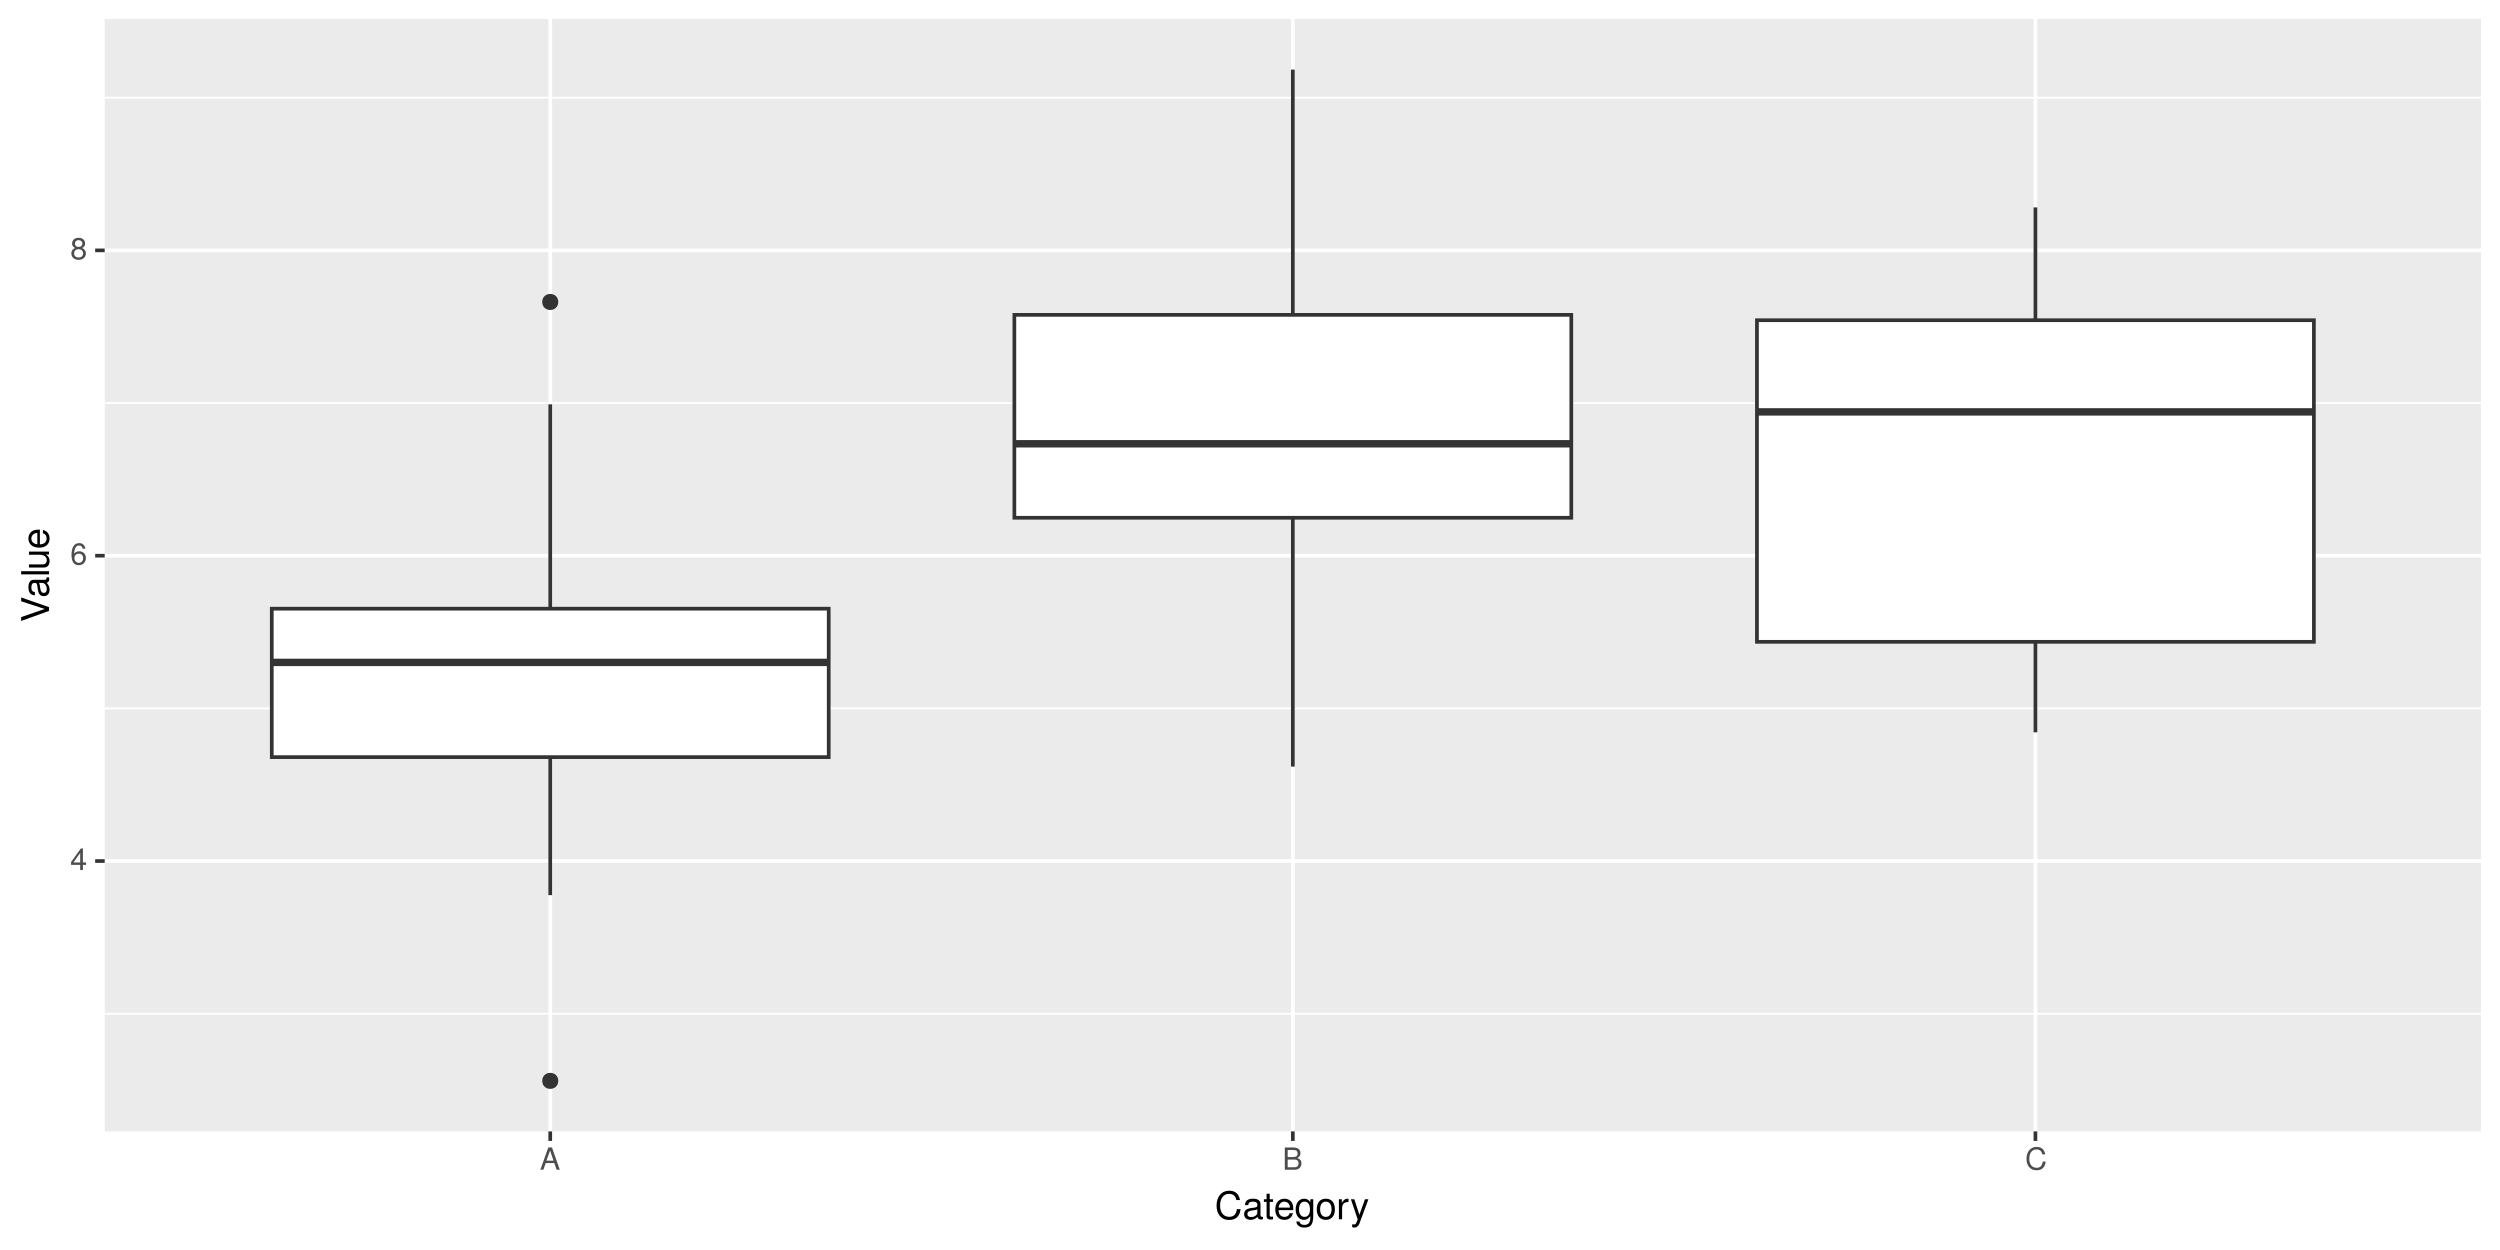
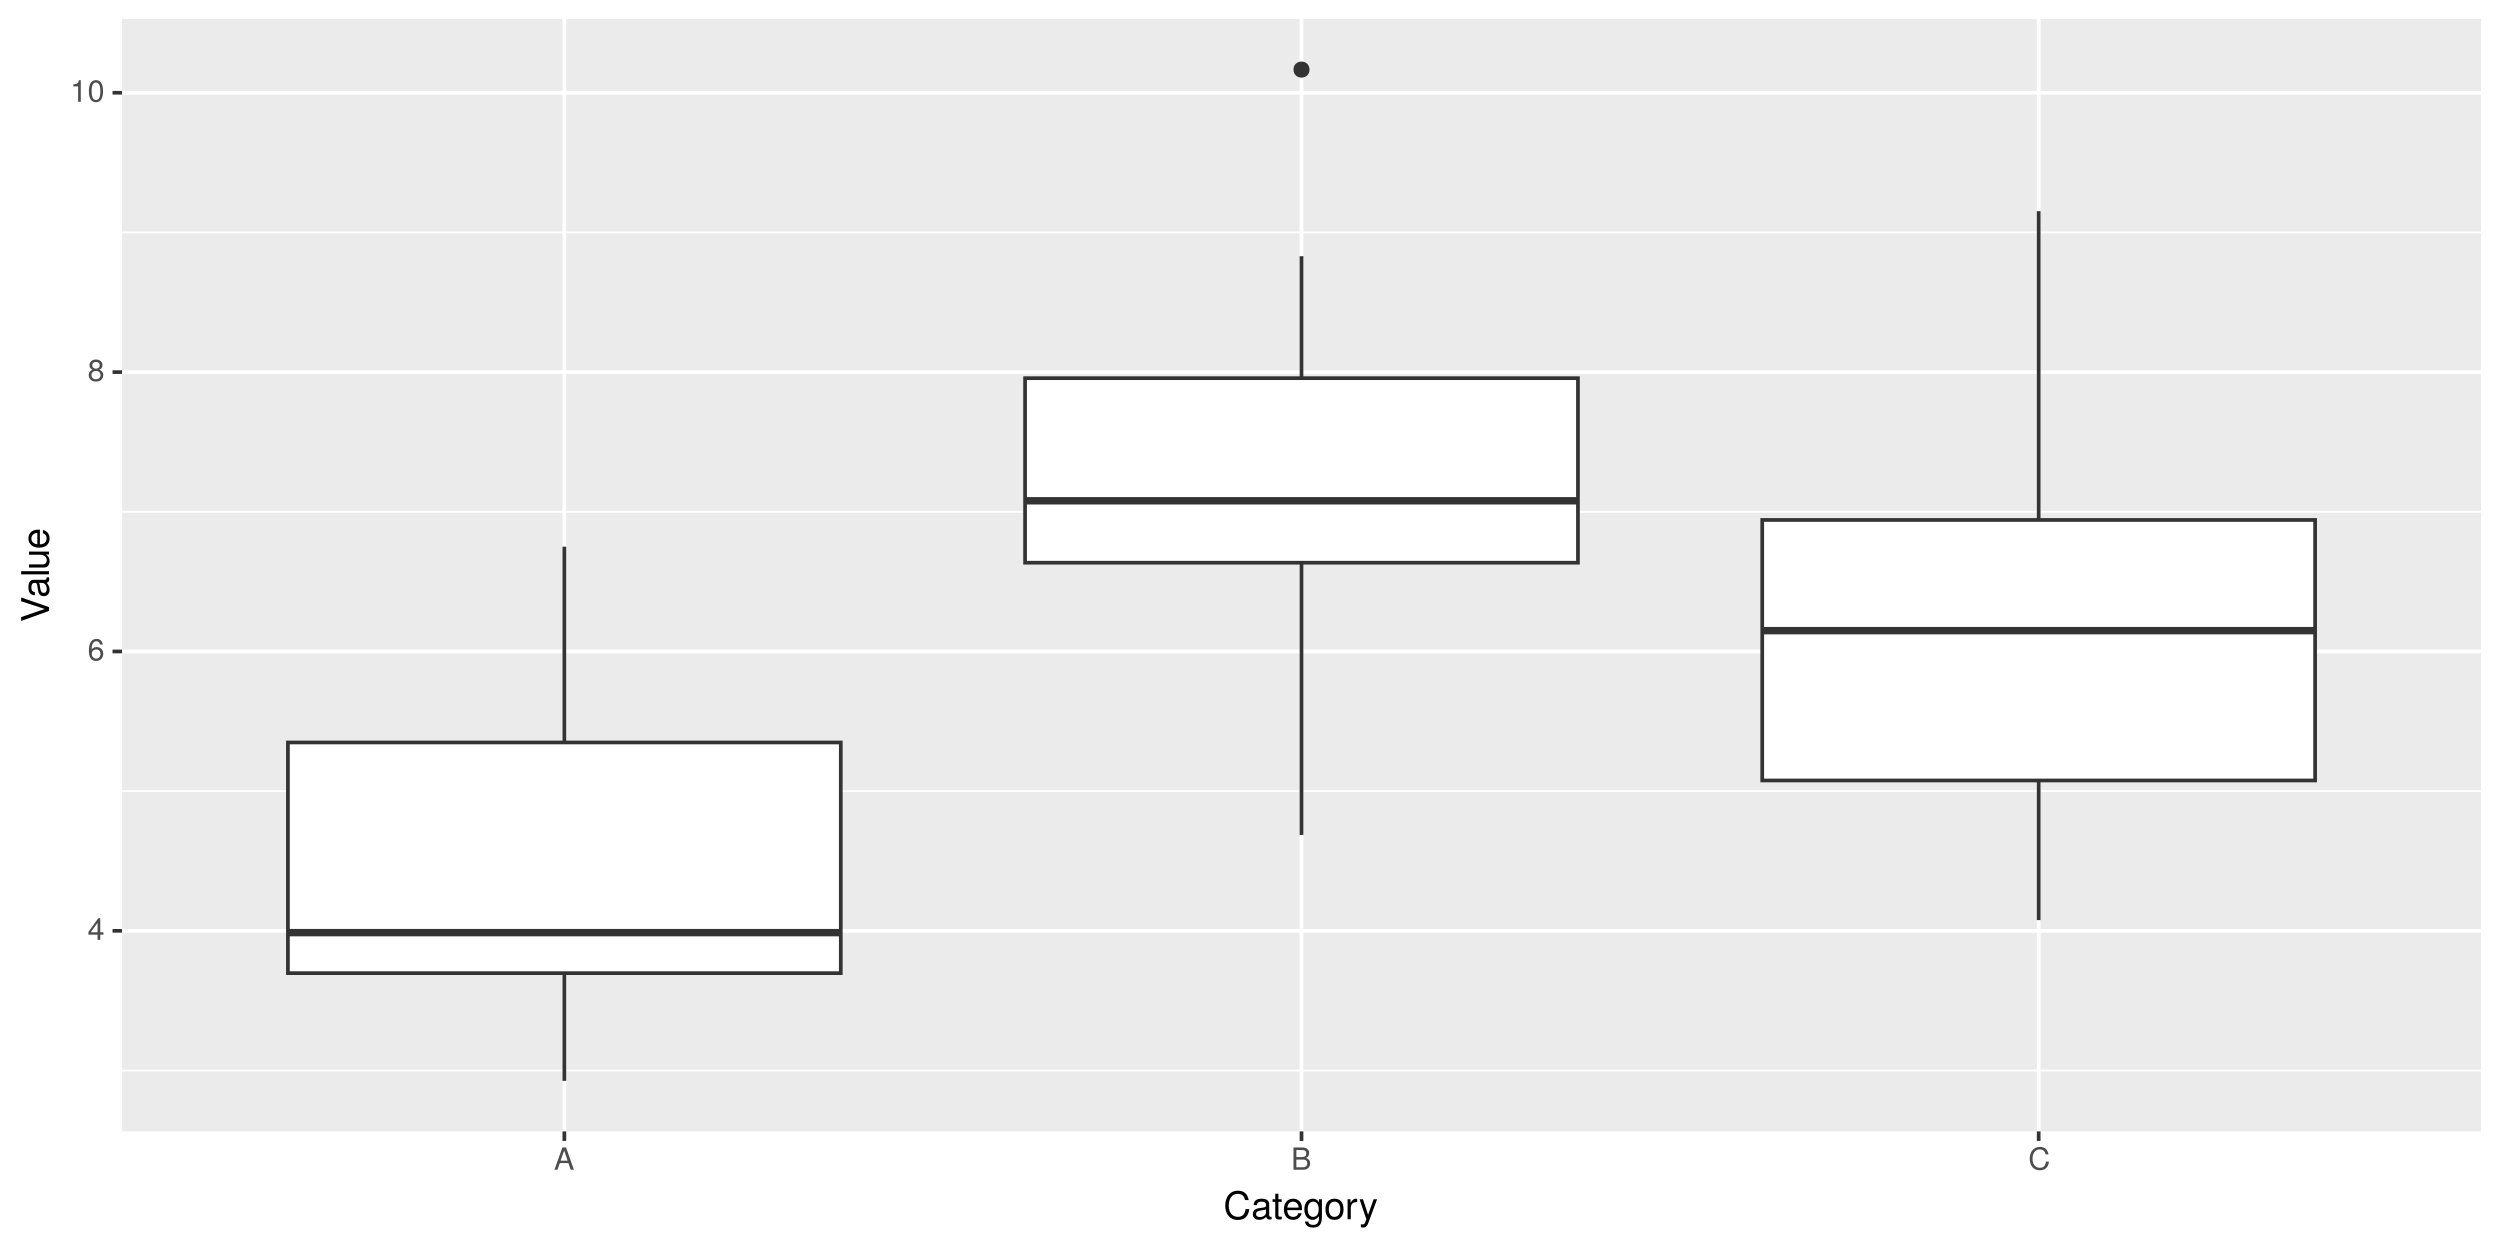
<svg xmlns="http://www.w3.org/2000/svg" xmlns:xlink="http://www.w3.org/1999/xlink" width="720" height="360" viewBox="0 0 720 360">
  <defs>
    <g>
      <g id="glyph-0-0">
        <path d="M 4.578 -1.5 L 4.578 -2.188 L 3.656 -2.188 L 3.656 -6.234 L 3.078 -6.234 L 0.25 -2.312 L 0.25 -1.5 L 2.875 -1.5 L 2.875 0 L 3.656 0 L 3.656 -1.5 Z M 2.875 -2.188 L 0.922 -2.188 L 2.875 -4.922 Z M 2.875 -2.188 " />
      </g>
      <g id="glyph-0-1">
        <path d="M 4.516 -1.938 C 4.516 -3.094 3.719 -3.875 2.609 -3.875 C 1.984 -3.875 1.5 -3.641 1.172 -3.188 C 1.172 -4.703 1.672 -5.547 2.562 -5.547 C 3.109 -5.547 3.484 -5.203 3.609 -4.609 L 4.375 -4.609 C 4.234 -5.625 3.562 -6.234 2.609 -6.234 C 1.156 -6.234 0.375 -5.016 0.375 -2.844 C 0.375 -0.891 1.047 0.125 2.469 0.125 C 3.656 0.125 4.516 -0.719 4.516 -1.938 Z M 3.719 -1.875 C 3.719 -1.094 3.188 -0.547 2.484 -0.547 C 1.766 -0.547 1.219 -1.125 1.219 -1.922 C 1.219 -2.688 1.734 -3.188 2.5 -3.188 C 3.25 -3.188 3.719 -2.703 3.719 -1.875 Z M 3.719 -1.875 " />
      </g>
      <g id="glyph-0-2">
        <path d="M 4.516 -1.766 C 4.516 -2.453 4.156 -2.938 3.438 -3.281 C 4.078 -3.672 4.297 -3.984 4.297 -4.578 C 4.297 -5.547 3.531 -6.234 2.422 -6.234 C 1.312 -6.234 0.547 -5.547 0.547 -4.578 C 0.547 -4 0.75 -3.672 1.391 -3.281 C 0.672 -2.938 0.328 -2.453 0.328 -1.766 C 0.328 -0.625 1.188 0.125 2.422 0.125 C 3.656 0.125 4.516 -0.625 4.516 -1.766 Z M 3.5 -4.562 C 3.5 -3.969 3.062 -3.594 2.422 -3.594 C 1.766 -3.594 1.344 -3.969 1.344 -4.562 C 1.344 -5.156 1.766 -5.547 2.422 -5.547 C 3.078 -5.547 3.5 -5.156 3.5 -4.562 Z M 3.719 -1.75 C 3.719 -1.016 3.188 -0.547 2.406 -0.547 C 1.641 -0.547 1.125 -1.016 1.125 -1.75 C 1.125 -2.484 1.641 -2.938 2.422 -2.938 C 3.188 -2.938 3.719 -2.484 3.719 -1.75 Z M 3.719 -1.75 " />
      </g>
      <g id="glyph-0-3">
+         <path d="M 3.047 0 L 3.047 -6.234 L 2.547 -6.234 C 2.266 -5.281 2.094 -5.141 0.891 -5 L 0.891 -4.438 L 2.281 -4.438 L 2.281 0 Z M 3.047 0 " />
+       </g>
+       <g id="glyph-0-4">
+         <path d="M 4.453 -3 C 4.453 -5.156 3.781 -6.234 2.422 -6.234 C 1.078 -6.234 0.375 -5.141 0.375 -3.047 C 0.375 -0.953 1.078 0.125 2.422 0.125 C 3.734 0.125 4.453 -0.953 4.453 -3 Z M 3.672 -3.062 C 3.672 -1.297 3.266 -0.516 2.406 -0.516 C 1.578 -0.516 1.172 -1.344 1.172 -3.047 C 1.172 -4.75 1.578 -5.547 2.422 -5.547 C 3.25 -5.547 3.672 -4.734 3.672 -3.062 Z M 3.672 -3.062 " />
+       </g>
+       <g id="glyph-0-5">
        <path d="M 5.75 0 L 3.5 -6.406 L 2.438 -6.406 L 0.156 0 L 1.016 0 L 1.703 -1.922 L 4.172 -1.922 L 4.828 0 Z M 3.938 -2.609 L 1.906 -2.609 L 2.953 -5.531 Z M 3.938 -2.609 " />
      </g>
-       <g id="glyph-0-4">
+       <g id="glyph-0-6">
        <path d="M 5.484 -1.828 C 5.484 -2.609 5.125 -3.062 4.312 -3.391 C 4.891 -3.656 5.203 -4.141 5.203 -4.781 C 5.203 -5.719 4.516 -6.406 3.297 -6.406 L 0.688 -6.406 L 0.688 0 L 3.594 0 C 4.734 0 5.484 -0.781 5.484 -1.828 Z M 4.375 -4.672 C 4.375 -4.016 4 -3.656 3.094 -3.656 L 1.516 -3.656 L 1.516 -5.688 L 3.094 -5.688 C 4 -5.688 4.375 -5.328 4.375 -4.672 Z M 4.656 -1.828 C 4.656 -1.203 4.281 -0.719 3.516 -0.719 L 1.516 -0.719 L 1.516 -2.922 L 3.516 -2.922 C 4.281 -2.922 4.656 -2.453 4.656 -1.828 Z M 4.656 -1.828 " />
      </g>
-       <g id="glyph-0-5">
+       <g id="glyph-0-7">
        <path d="M 5.953 -2.344 L 5.109 -2.344 C 4.922 -1.125 4.406 -0.562 3.328 -0.562 C 2.047 -0.562 1.234 -1.547 1.234 -3.141 C 1.234 -4.781 2.016 -5.844 3.25 -5.844 C 4.25 -5.844 4.781 -5.406 4.984 -4.422 L 5.828 -4.422 C 5.562 -5.828 4.766 -6.578 3.359 -6.578 C 1.406 -6.578 0.422 -5 0.422 -3.125 C 0.422 -1.266 1.438 0.156 3.312 0.156 C 4.875 0.156 5.766 -0.672 5.953 -2.344 Z M 5.953 -2.344 " />
      </g>
      <g id="glyph-1-0">
        <path d="M 7.453 -2.922 L 6.391 -2.922 C 6.156 -1.406 5.516 -0.703 4.156 -0.703 C 2.562 -0.703 1.547 -1.922 1.547 -3.922 C 1.547 -5.984 2.516 -7.312 4.062 -7.312 C 5.328 -7.312 5.984 -6.75 6.234 -5.531 L 7.281 -5.531 C 6.969 -7.297 5.953 -8.219 4.188 -8.219 C 1.766 -8.219 0.531 -6.266 0.531 -3.922 C 0.531 -1.578 1.797 0.203 4.141 0.203 C 6.109 0.203 7.203 -0.844 7.453 -2.922 Z M 7.453 -2.922 " />
      </g>
      <g id="glyph-1-1">
        <path d="M 5.891 -0.016 L 5.891 -0.719 C 5.781 -0.688 5.734 -0.688 5.688 -0.688 C 5.375 -0.688 5.188 -0.859 5.188 -1.141 L 5.188 -4.359 C 5.188 -5.375 4.438 -5.922 3.031 -5.922 C 1.625 -5.922 0.766 -5.391 0.719 -4.062 L 1.641 -4.062 C 1.719 -4.766 2.141 -5.078 2.984 -5.078 C 3.812 -5.078 4.281 -4.781 4.281 -4.219 L 4.281 -3.984 C 4.281 -3.594 4.047 -3.438 3.328 -3.344 C 2.031 -3.172 1.828 -3.141 1.469 -2.984 C 0.797 -2.719 0.469 -2.203 0.469 -1.5 C 0.469 -0.453 1.188 0.172 2.359 0.172 C 3.094 0.172 3.812 -0.141 4.312 -0.688 C 4.406 -0.234 4.812 0.078 5.266 0.078 C 5.438 0.078 5.594 0.062 5.891 -0.016 Z M 4.281 -1.984 C 4.281 -1.172 3.438 -0.641 2.547 -0.641 C 1.844 -0.641 1.422 -0.891 1.422 -1.516 C 1.422 -2.125 1.828 -2.391 2.812 -2.531 C 3.766 -2.656 3.969 -2.703 4.281 -2.844 Z M 4.281 -1.984 " />
      </g>
      <g id="glyph-1-2">
        <path d="M 2.797 0 L 2.797 -0.766 C 2.672 -0.734 2.531 -0.719 2.359 -0.719 C 1.953 -0.719 1.844 -0.844 1.844 -1.25 L 1.844 -5.016 L 2.797 -5.016 L 2.797 -5.766 L 1.844 -5.766 L 1.844 -7.344 L 0.938 -7.344 L 0.938 -5.766 L 0.156 -5.766 L 0.156 -5.016 L 0.938 -5.016 L 0.938 -0.844 C 0.938 -0.25 1.328 0.078 2.047 0.078 C 2.266 0.078 2.484 0.062 2.797 0 Z M 2.797 0 " />
      </g>
      <g id="glyph-1-3">
        <path d="M 5.641 -2.625 C 5.641 -3.453 5.578 -3.984 5.406 -4.406 C 5.031 -5.359 4.156 -5.922 3.078 -5.922 C 1.469 -5.922 0.438 -4.734 0.438 -2.844 C 0.438 -0.953 1.438 0.172 3.062 0.172 C 4.375 0.172 5.297 -0.578 5.516 -1.75 L 4.594 -1.75 C 4.344 -0.984 3.828 -0.688 3.094 -0.688 C 2.141 -0.688 1.422 -1.297 1.391 -2.625 Z M 4.656 -3.438 C 4.656 -3.438 4.656 -3.391 4.656 -3.359 L 1.422 -3.359 C 1.5 -4.391 2.141 -5.078 3.062 -5.078 C 3.969 -5.078 4.656 -4.328 4.656 -3.438 Z M 4.656 -3.438 " />
      </g>
      <g id="glyph-1-4">
        <path d="M 5.375 -0.953 L 5.375 -5.766 L 4.531 -5.766 L 4.531 -4.922 C 4.062 -5.609 3.516 -5.922 2.766 -5.922 C 1.312 -5.922 0.312 -4.703 0.312 -2.828 C 0.312 -1.016 1.344 0.172 2.688 0.172 C 3.422 0.172 3.922 -0.141 4.531 -0.875 L 4.531 -0.484 C 4.531 1.047 3.906 1.625 2.844 1.625 C 2.109 1.625 1.547 1.359 1.438 0.656 L 0.5 0.656 C 0.609 1.75 1.453 2.391 2.812 2.391 C 4.609 2.391 5.375 1.594 5.375 -0.953 Z M 4.438 -2.844 C 4.438 -1.469 3.844 -0.688 2.875 -0.688 C 1.875 -0.688 1.281 -1.484 1.281 -2.875 C 1.281 -4.266 1.891 -5.078 2.875 -5.078 C 3.859 -5.078 4.438 -4.25 4.438 -2.844 Z M 4.438 -2.844 " />
      </g>
      <g id="glyph-1-5">
        <path d="M 5.609 -2.844 C 5.609 -4.828 4.656 -5.922 2.984 -5.922 C 1.375 -5.922 0.391 -4.812 0.391 -2.875 C 0.391 -0.953 1.359 0.172 3 0.172 C 4.625 0.172 5.609 -0.953 5.609 -2.844 Z M 4.656 -2.844 C 4.656 -1.5 4.016 -0.688 3 -0.688 C 1.984 -0.688 1.359 -1.484 1.359 -2.875 C 1.359 -4.266 1.984 -5.078 3 -5.078 C 4.031 -5.078 4.656 -4.281 4.656 -2.844 Z M 4.656 -2.844 " />
      </g>
      <g id="glyph-1-6">
        <path d="M 3.531 -4.969 L 3.531 -5.891 C 3.375 -5.922 3.297 -5.922 3.172 -5.922 C 2.578 -5.922 2.141 -5.578 1.609 -4.719 L 1.609 -5.766 L 0.766 -5.766 L 0.766 0 L 1.688 0 L 1.688 -2.984 C 1.688 -4.297 2.109 -4.938 3.531 -4.969 Z M 3.531 -4.969 " />
      </g>
      <g id="glyph-1-7">
        <path d="M 5.266 -5.766 L 4.266 -5.766 L 2.672 -1.281 L 1.203 -5.766 L 0.219 -5.766 L 2.172 0.016 L 1.812 0.938 C 1.656 1.344 1.469 1.5 1.078 1.5 C 0.953 1.5 0.797 1.469 0.594 1.438 L 0.594 2.25 C 0.781 2.359 0.969 2.391 1.203 2.391 C 1.859 2.391 2.391 2.031 2.688 1.203 Z M 5.266 -5.766 " />
      </g>
      <g id="glyph-2-0">
        <path d="M -8.016 -7.094 L -8.016 -6 L -1.234 -3.781 L -8.016 -1.438 L -8.016 -0.328 L 0 -3.219 L 0 -4.312 Z M -8.016 -7.094 " />
      </g>
      <g id="glyph-2-1">
        <path d="M -0.016 -5.891 L -0.719 -5.891 C -0.688 -5.781 -0.688 -5.734 -0.688 -5.688 C -0.688 -5.375 -0.859 -5.188 -1.141 -5.188 L -4.359 -5.188 C -5.375 -5.188 -5.922 -4.438 -5.922 -3.031 C -5.922 -1.625 -5.391 -0.766 -4.062 -0.719 L -4.062 -1.641 C -4.766 -1.719 -5.078 -2.141 -5.078 -2.984 C -5.078 -3.812 -4.781 -4.281 -4.219 -4.281 L -3.984 -4.281 C -3.594 -4.281 -3.438 -4.047 -3.344 -3.328 C -3.172 -2.031 -3.141 -1.828 -2.984 -1.469 C -2.719 -0.797 -2.203 -0.469 -1.5 -0.469 C -0.453 -0.469 0.172 -1.188 0.172 -2.359 C 0.172 -3.094 -0.141 -3.812 -0.688 -4.312 C -0.234 -4.406 0.078 -4.812 0.078 -5.266 C 0.078 -5.438 0.062 -5.594 -0.016 -5.891 Z M -1.984 -4.281 C -1.172 -4.281 -0.641 -3.438 -0.641 -2.547 C -0.641 -1.844 -0.891 -1.422 -1.516 -1.422 C -2.125 -1.422 -2.391 -1.828 -2.531 -2.812 C -2.656 -3.766 -2.703 -3.969 -2.844 -4.281 Z M -1.984 -4.281 " />
      </g>
      <g id="glyph-2-2">
        <path d="M 0 -1.656 L -8.016 -1.656 L -8.016 -0.75 L 0 -0.75 Z M 0 -1.656 " />
      </g>
      <g id="glyph-2-3">
        <path d="M 0 -5.297 L -5.766 -5.297 L -5.766 -4.391 L -2.578 -4.391 C -1.406 -4.391 -0.641 -3.766 -0.641 -2.812 C -0.641 -2.094 -1.078 -1.625 -1.766 -1.625 L -5.766 -1.625 L -5.766 -0.719 L -1.406 -0.719 C -0.453 -0.719 0.172 -1.438 0.172 -2.547 C 0.172 -3.406 -0.125 -3.938 -0.891 -4.484 L 0 -4.484 Z M 0 -5.297 " />
      </g>
      <g id="glyph-2-4">
        <path d="M -2.625 -5.641 C -3.453 -5.641 -3.984 -5.578 -4.406 -5.406 C -5.359 -5.031 -5.922 -4.156 -5.922 -3.078 C -5.922 -1.469 -4.734 -0.438 -2.844 -0.438 C -0.953 -0.438 0.172 -1.438 0.172 -3.062 C 0.172 -4.375 -0.578 -5.297 -1.75 -5.516 L -1.75 -4.594 C -0.984 -4.344 -0.688 -3.828 -0.688 -3.094 C -0.688 -2.141 -1.297 -1.422 -2.625 -1.391 Z M -3.438 -4.656 C -3.438 -4.656 -3.391 -4.656 -3.359 -4.656 L -3.359 -1.422 C -4.391 -1.5 -5.078 -2.141 -5.078 -3.062 C -5.078 -3.969 -4.328 -4.656 -3.438 -4.656 Z M -3.438 -4.656 " />
      </g>
    </g>
    <clipPath id="clip-0">
-       <path clip-rule="nonzero" d="M 30.152 5.48 L 714.523 5.48 L 714.523 325.852 L 30.152 325.852 Z M 30.152 5.48 " />
+       <path clip-rule="nonzero" d="M 35.152 5.48 L 714.523 5.48 L 714.523 325.852 L 35.152 325.852 Z M 35.152 5.48 " />
    </clipPath>
    <clipPath id="clip-1">
-       <path clip-rule="nonzero" d="M 30.152 291 L 714.523 291 L 714.523 293 L 30.152 293 Z M 30.152 291 " />
+       <path clip-rule="nonzero" d="M 35.152 308 L 714.523 308 L 714.523 309 L 35.152 309 Z M 35.152 308 " />
    </clipPath>
    <clipPath id="clip-2">
-       <path clip-rule="nonzero" d="M 30.152 203 L 714.523 203 L 714.523 205 L 30.152 205 Z M 30.152 203 " />
+       <path clip-rule="nonzero" d="M 35.152 227 L 714.523 227 L 714.523 229 L 35.152 229 Z M 35.152 227 " />
    </clipPath>
    <clipPath id="clip-3">
-       <path clip-rule="nonzero" d="M 30.152 115 L 714.523 115 L 714.523 117 L 30.152 117 Z M 30.152 115 " />
+       <path clip-rule="nonzero" d="M 35.152 147 L 714.523 147 L 714.523 148 L 35.152 148 Z M 35.152 147 " />
    </clipPath>
    <clipPath id="clip-4">
-       <path clip-rule="nonzero" d="M 30.152 27 L 714.523 27 L 714.523 29 L 30.152 29 Z M 30.152 27 " />
+       <path clip-rule="nonzero" d="M 35.152 66 L 714.523 66 L 714.523 68 L 35.152 68 Z M 35.152 66 " />
    </clipPath>
    <clipPath id="clip-5">
-       <path clip-rule="nonzero" d="M 30.152 247 L 714.523 247 L 714.523 249 L 30.152 249 Z M 30.152 247 " />
+       <path clip-rule="nonzero" d="M 35.152 267 L 714.523 267 L 714.523 269 L 35.152 269 Z M 35.152 267 " />
    </clipPath>
    <clipPath id="clip-6">
-       <path clip-rule="nonzero" d="M 30.152 159 L 714.523 159 L 714.523 161 L 30.152 161 Z M 30.152 159 " />
+       <path clip-rule="nonzero" d="M 35.152 187 L 714.523 187 L 714.523 189 L 35.152 189 Z M 35.152 187 " />
    </clipPath>
    <clipPath id="clip-7">
-       <path clip-rule="nonzero" d="M 30.152 71 L 714.523 71 L 714.523 73 L 30.152 73 Z M 30.152 71 " />
+       <path clip-rule="nonzero" d="M 35.152 106 L 714.523 106 L 714.523 108 L 35.152 108 Z M 35.152 106 " />
    </clipPath>
    <clipPath id="clip-8">
-       <path clip-rule="nonzero" d="M 157 5.48 L 160 5.48 L 160 325.852 L 157 325.852 Z M 157 5.48 " />
+       <path clip-rule="nonzero" d="M 35.152 26 L 714.523 26 L 714.523 28 L 35.152 28 Z M 35.152 26 " />
    </clipPath>
    <clipPath id="clip-9">
-       <path clip-rule="nonzero" d="M 371 5.48 L 373 5.48 L 373 325.852 L 371 325.852 Z M 371 5.48 " />
+       <path clip-rule="nonzero" d="M 161 5.48 L 164 5.48 L 164 325.852 L 161 325.852 Z M 161 5.48 " />
    </clipPath>
    <clipPath id="clip-10">
-       <path clip-rule="nonzero" d="M 585 5.48 L 587 5.48 L 587 325.852 L 585 325.852 Z M 585 5.48 " />
+       <path clip-rule="nonzero" d="M 374 5.48 L 376 5.48 L 376 325.852 L 374 325.852 Z M 374 5.48 " />
+     </clipPath>
+     <clipPath id="clip-11">
+       <path clip-rule="nonzero" d="M 586 5.48 L 588 5.48 L 588 325.852 L 586 325.852 Z M 586 5.48 " />
    </clipPath>
  </defs>
  <rect x="-72" y="-36" width="864" height="432" fill="rgb(100%, 100%, 100%)" fill-opacity="1" />
  <rect x="-72" y="-36" width="864" height="432" fill="rgb(100%, 100%, 100%)" fill-opacity="1" />
  <path fill="none" stroke-width="1.067" stroke-linecap="round" stroke-linejoin="round" stroke="rgb(100%, 100%, 100%)" stroke-opacity="1" stroke-miterlimit="10" d="M 0 360 L 720 360 L 720 0 L 0 0 Z M 0 360 " />
  <g clip-path="url(#clip-0)">
-     <path fill-rule="nonzero" fill="rgb(92.157%, 92.157%, 92.157%)" fill-opacity="1" d="M 30.152 325.848 L 714.523 325.848 L 714.523 5.477 L 30.152 5.477 Z M 30.152 325.848 " />
+     <path fill-rule="nonzero" fill="rgb(92.157%, 92.157%, 92.157%)" fill-opacity="1" d="M 35.152 325.848 L 714.523 325.848 L 714.523 5.477 L 35.152 5.477 Z M 35.152 325.848 " />
  </g>
  <g clip-path="url(#clip-1)">
-     <path fill="none" stroke-width="0.533" stroke-linecap="butt" stroke-linejoin="round" stroke="rgb(100%, 100%, 100%)" stroke-opacity="1" stroke-miterlimit="10" d="M 30.152 291.945 L 714.52 291.945 " />
+     <path fill="none" stroke-width="0.533" stroke-linecap="butt" stroke-linejoin="round" stroke="rgb(100%, 100%, 100%)" stroke-opacity="1" stroke-miterlimit="10" d="M 35.152 308.309 L 714.52 308.309 " />
  </g>
  <g clip-path="url(#clip-2)">
-     <path fill="none" stroke-width="0.533" stroke-linecap="butt" stroke-linejoin="round" stroke="rgb(100%, 100%, 100%)" stroke-opacity="1" stroke-miterlimit="10" d="M 30.152 204.012 L 714.52 204.012 " />
+     <path fill="none" stroke-width="0.533" stroke-linecap="butt" stroke-linejoin="round" stroke="rgb(100%, 100%, 100%)" stroke-opacity="1" stroke-miterlimit="10" d="M 35.152 227.852 L 714.52 227.852 " />
  </g>
  <g clip-path="url(#clip-3)">
-     <path fill="none" stroke-width="0.533" stroke-linecap="butt" stroke-linejoin="round" stroke="rgb(100%, 100%, 100%)" stroke-opacity="1" stroke-miterlimit="10" d="M 30.152 116.078 L 714.52 116.078 " />
+     <path fill="none" stroke-width="0.533" stroke-linecap="butt" stroke-linejoin="round" stroke="rgb(100%, 100%, 100%)" stroke-opacity="1" stroke-miterlimit="10" d="M 35.152 147.398 L 714.52 147.398 " />
  </g>
  <g clip-path="url(#clip-4)">
-     <path fill="none" stroke-width="0.533" stroke-linecap="butt" stroke-linejoin="round" stroke="rgb(100%, 100%, 100%)" stroke-opacity="1" stroke-miterlimit="10" d="M 30.152 28.141 L 714.52 28.141 " />
+     <path fill="none" stroke-width="0.533" stroke-linecap="butt" stroke-linejoin="round" stroke="rgb(100%, 100%, 100%)" stroke-opacity="1" stroke-miterlimit="10" d="M 35.152 66.941 L 714.52 66.941 " />
  </g>
  <g clip-path="url(#clip-5)">
-     <path fill="none" stroke-width="1.067" stroke-linecap="butt" stroke-linejoin="round" stroke="rgb(100%, 100%, 100%)" stroke-opacity="1" stroke-miterlimit="10" d="M 30.152 247.98 L 714.52 247.98 " />
+     <path fill="none" stroke-width="1.067" stroke-linecap="butt" stroke-linejoin="round" stroke="rgb(100%, 100%, 100%)" stroke-opacity="1" stroke-miterlimit="10" d="M 35.152 268.082 L 714.52 268.082 " />
  </g>
  <g clip-path="url(#clip-6)">
-     <path fill="none" stroke-width="1.067" stroke-linecap="butt" stroke-linejoin="round" stroke="rgb(100%, 100%, 100%)" stroke-opacity="1" stroke-miterlimit="10" d="M 30.152 160.043 L 714.52 160.043 " />
+     <path fill="none" stroke-width="1.067" stroke-linecap="butt" stroke-linejoin="round" stroke="rgb(100%, 100%, 100%)" stroke-opacity="1" stroke-miterlimit="10" d="M 35.152 187.625 L 714.52 187.625 " />
  </g>
  <g clip-path="url(#clip-7)">
-     <path fill="none" stroke-width="1.067" stroke-linecap="butt" stroke-linejoin="round" stroke="rgb(100%, 100%, 100%)" stroke-opacity="1" stroke-miterlimit="10" d="M 30.152 72.109 L 714.52 72.109 " />
+     <path fill="none" stroke-width="1.067" stroke-linecap="butt" stroke-linejoin="round" stroke="rgb(100%, 100%, 100%)" stroke-opacity="1" stroke-miterlimit="10" d="M 35.152 107.168 L 714.52 107.168 " />
  </g>
  <g clip-path="url(#clip-8)">
-     <path fill="none" stroke-width="1.067" stroke-linecap="butt" stroke-linejoin="round" stroke="rgb(100%, 100%, 100%)" stroke-opacity="1" stroke-miterlimit="10" d="M 158.469 325.848 L 158.469 5.48 " />
+     <path fill="none" stroke-width="1.067" stroke-linecap="butt" stroke-linejoin="round" stroke="rgb(100%, 100%, 100%)" stroke-opacity="1" stroke-miterlimit="10" d="M 35.152 26.715 L 714.52 26.715 " />
  </g>
  <g clip-path="url(#clip-9)">
-     <path fill="none" stroke-width="1.067" stroke-linecap="butt" stroke-linejoin="round" stroke="rgb(100%, 100%, 100%)" stroke-opacity="1" stroke-miterlimit="10" d="M 372.336 325.848 L 372.336 5.48 " />
+     <path fill="none" stroke-width="1.067" stroke-linecap="butt" stroke-linejoin="round" stroke="rgb(100%, 100%, 100%)" stroke-opacity="1" stroke-miterlimit="10" d="M 162.531 325.848 L 162.531 5.48 " />
  </g>
  <g clip-path="url(#clip-10)">
-     <path fill="none" stroke-width="1.067" stroke-linecap="butt" stroke-linejoin="round" stroke="rgb(100%, 100%, 100%)" stroke-opacity="1" stroke-miterlimit="10" d="M 586.203 325.848 L 586.203 5.48 " />
-   </g>
-   <path fill-rule="nonzero" fill="rgb(20%, 20%, 20%)" fill-opacity="1" stroke-width="0.709" stroke-linecap="round" stroke-linejoin="round" stroke="rgb(20%, 20%, 20%)" stroke-opacity="1" stroke-miterlimit="10" d="M 160.426 86.965 C 160.426 89.57 156.516 89.57 156.516 86.965 C 156.516 84.355 160.426 84.355 160.426 86.965 " />
-   <path fill-rule="nonzero" fill="rgb(20%, 20%, 20%)" fill-opacity="1" stroke-width="0.709" stroke-linecap="round" stroke-linejoin="round" stroke="rgb(20%, 20%, 20%)" stroke-opacity="1" stroke-miterlimit="10" d="M 160.426 311.285 C 160.426 313.895 156.516 313.895 156.516 311.285 C 156.516 308.68 160.426 308.68 160.426 311.285 " />
-   <path fill="none" stroke-width="1.067" stroke-linecap="butt" stroke-linejoin="round" stroke="rgb(20%, 20%, 20%)" stroke-opacity="1" stroke-miterlimit="10" d="M 158.469 175.301 L 158.469 116.441 " />
-   <path fill="none" stroke-width="1.067" stroke-linecap="butt" stroke-linejoin="round" stroke="rgb(20%, 20%, 20%)" stroke-opacity="1" stroke-miterlimit="10" d="M 158.469 218.051 L 158.469 257.793 " />
-   <path fill-rule="nonzero" fill="rgb(100%, 100%, 100%)" fill-opacity="1" stroke-width="1.067" stroke-linecap="butt" stroke-linejoin="miter" stroke="rgb(20%, 20%, 20%)" stroke-opacity="1" stroke-miterlimit="10" d="M 78.27 175.301 L 78.27 218.051 L 238.668 218.051 L 238.668 175.301 Z M 78.27 175.301 " />
-   <path fill="none" stroke-width="2.134" stroke-linecap="butt" stroke-linejoin="miter" stroke="rgb(20%, 20%, 20%)" stroke-opacity="1" stroke-miterlimit="10" d="M 78.27 190.77 L 238.668 190.77 " />
-   <path fill="none" stroke-width="1.067" stroke-linecap="butt" stroke-linejoin="round" stroke="rgb(20%, 20%, 20%)" stroke-opacity="1" stroke-miterlimit="10" d="M 372.336 90.68 L 372.336 20.043 " />
-   <path fill="none" stroke-width="1.067" stroke-linecap="butt" stroke-linejoin="round" stroke="rgb(20%, 20%, 20%)" stroke-opacity="1" stroke-miterlimit="10" d="M 372.336 149.117 L 372.336 220.777 " />
-   <path fill-rule="nonzero" fill="rgb(100%, 100%, 100%)" fill-opacity="1" stroke-width="1.067" stroke-linecap="butt" stroke-linejoin="miter" stroke="rgb(20%, 20%, 20%)" stroke-opacity="1" stroke-miterlimit="10" d="M 292.137 90.68 L 292.137 149.117 L 452.535 149.117 L 452.535 90.68 Z M 292.137 90.68 " />
-   <path fill="none" stroke-width="2.134" stroke-linecap="butt" stroke-linejoin="miter" stroke="rgb(20%, 20%, 20%)" stroke-opacity="1" stroke-miterlimit="10" d="M 292.137 127.809 L 452.535 127.809 " />
-   <path fill="none" stroke-width="1.067" stroke-linecap="butt" stroke-linejoin="round" stroke="rgb(20%, 20%, 20%)" stroke-opacity="1" stroke-miterlimit="10" d="M 586.203 92.223 L 586.203 59.734 " />
-   <path fill="none" stroke-width="1.067" stroke-linecap="butt" stroke-linejoin="round" stroke="rgb(20%, 20%, 20%)" stroke-opacity="1" stroke-miterlimit="10" d="M 586.203 184.844 L 586.203 210.918 " />
-   <path fill-rule="nonzero" fill="rgb(100%, 100%, 100%)" fill-opacity="1" stroke-width="1.067" stroke-linecap="butt" stroke-linejoin="miter" stroke="rgb(20%, 20%, 20%)" stroke-opacity="1" stroke-miterlimit="10" d="M 506 92.223 L 506 184.844 L 666.402 184.844 L 666.402 92.223 Z M 506 92.223 " />
-   <path fill="none" stroke-width="2.134" stroke-linecap="butt" stroke-linejoin="miter" stroke="rgb(20%, 20%, 20%)" stroke-opacity="1" stroke-miterlimit="10" d="M 506 118.625 L 666.402 118.625 " />
-   <g fill="rgb(30.196%, 30.196%, 30.196%)" fill-opacity="1">
-     <use xlink:href="#glyph-0-0" x="20.219" y="250.583" />
-   </g>
-   <g fill="rgb(30.196%, 30.196%, 30.196%)" fill-opacity="1">
-     <use xlink:href="#glyph-0-1" x="20.219" y="162.646" />
-   </g>
-   <g fill="rgb(30.196%, 30.196%, 30.196%)" fill-opacity="1">
-     <use xlink:href="#glyph-0-2" x="20.219" y="74.712" />
-   </g>
-   <path fill="none" stroke-width="1.067" stroke-linecap="butt" stroke-linejoin="round" stroke="rgb(20%, 20%, 20%)" stroke-opacity="1" stroke-miterlimit="10" d="M 27.41 247.98 L 30.152 247.98 " />
-   <path fill="none" stroke-width="1.067" stroke-linecap="butt" stroke-linejoin="round" stroke="rgb(20%, 20%, 20%)" stroke-opacity="1" stroke-miterlimit="10" d="M 27.41 160.043 L 30.152 160.043 " />
-   <path fill="none" stroke-width="1.067" stroke-linecap="butt" stroke-linejoin="round" stroke="rgb(20%, 20%, 20%)" stroke-opacity="1" stroke-miterlimit="10" d="M 27.41 72.109 L 30.152 72.109 " />
-   <path fill="none" stroke-width="1.067" stroke-linecap="butt" stroke-linejoin="round" stroke="rgb(20%, 20%, 20%)" stroke-opacity="1" stroke-miterlimit="10" d="M 158.469 328.59 L 158.469 325.848 " />
-   <path fill="none" stroke-width="1.067" stroke-linecap="butt" stroke-linejoin="round" stroke="rgb(20%, 20%, 20%)" stroke-opacity="1" stroke-miterlimit="10" d="M 372.336 328.59 L 372.336 325.848 " />
-   <path fill="none" stroke-width="1.067" stroke-linecap="butt" stroke-linejoin="round" stroke="rgb(20%, 20%, 20%)" stroke-opacity="1" stroke-miterlimit="10" d="M 586.203 328.59 L 586.203 325.848 " />
-   <g fill="rgb(30.196%, 30.196%, 30.196%)" fill-opacity="1">
-     <use xlink:href="#glyph-0-3" x="155.469" y="336.884" />
-   </g>
-   <g fill="rgb(30.196%, 30.196%, 30.196%)" fill-opacity="1">
-     <use xlink:href="#glyph-0-4" x="369.336" y="336.884" />
-   </g>
-   <g fill="rgb(30.196%, 30.196%, 30.196%)" fill-opacity="1">
-     <use xlink:href="#glyph-0-5" x="583.203" y="336.884" />
+     <path fill="none" stroke-width="1.067" stroke-linecap="butt" stroke-linejoin="round" stroke="rgb(100%, 100%, 100%)" stroke-opacity="1" stroke-miterlimit="10" d="M 374.836 325.848 L 374.836 5.48 " />
+   </g>
+   <g clip-path="url(#clip-11)">
+     <path fill="none" stroke-width="1.067" stroke-linecap="butt" stroke-linejoin="round" stroke="rgb(100%, 100%, 100%)" stroke-opacity="1" stroke-miterlimit="10" d="M 587.141 325.848 L 587.141 5.48 " />
+   </g>
+   <path fill="none" stroke-width="1.067" stroke-linecap="butt" stroke-linejoin="round" stroke="rgb(20%, 20%, 20%)" stroke-opacity="1" stroke-miterlimit="10" d="M 162.531 213.832 L 162.531 157.449 " />
+   <path fill="none" stroke-width="1.067" stroke-linecap="butt" stroke-linejoin="round" stroke="rgb(20%, 20%, 20%)" stroke-opacity="1" stroke-miterlimit="10" d="M 162.531 280.266 L 162.531 311.285 " />
+   <path fill-rule="nonzero" fill="rgb(100%, 100%, 100%)" fill-opacity="1" stroke-width="1.067" stroke-linecap="butt" stroke-linejoin="miter" stroke="rgb(20%, 20%, 20%)" stroke-opacity="1" stroke-miterlimit="10" d="M 82.918 213.832 L 82.918 280.266 L 242.145 280.266 L 242.145 213.832 Z M 82.918 213.832 " />
+   <path fill="none" stroke-width="2.134" stroke-linecap="butt" stroke-linejoin="miter" stroke="rgb(20%, 20%, 20%)" stroke-opacity="1" stroke-miterlimit="10" d="M 82.918 268.598 L 242.145 268.598 " />
+   <path fill-rule="nonzero" fill="rgb(20%, 20%, 20%)" fill-opacity="1" stroke-width="0.709" stroke-linecap="round" stroke-linejoin="round" stroke="rgb(20%, 20%, 20%)" stroke-opacity="1" stroke-miterlimit="10" d="M 376.789 20.043 C 376.789 22.648 372.879 22.648 372.879 20.043 C 372.879 17.434 376.789 17.434 376.789 20.043 " />
+   <path fill="none" stroke-width="1.067" stroke-linecap="butt" stroke-linejoin="round" stroke="rgb(20%, 20%, 20%)" stroke-opacity="1" stroke-miterlimit="10" d="M 374.836 108.914 L 374.836 73.781 " />
+   <path fill="none" stroke-width="1.067" stroke-linecap="butt" stroke-linejoin="round" stroke="rgb(20%, 20%, 20%)" stroke-opacity="1" stroke-miterlimit="10" d="M 374.836 162.059 L 374.836 240.461 " />
+   <path fill-rule="nonzero" fill="rgb(100%, 100%, 100%)" fill-opacity="1" stroke-width="1.067" stroke-linecap="butt" stroke-linejoin="miter" stroke="rgb(20%, 20%, 20%)" stroke-opacity="1" stroke-miterlimit="10" d="M 295.223 108.914 L 295.223 162.059 L 454.449 162.059 L 454.449 108.914 Z M 295.223 108.914 " />
+   <path fill="none" stroke-width="2.134" stroke-linecap="butt" stroke-linejoin="miter" stroke="rgb(20%, 20%, 20%)" stroke-opacity="1" stroke-miterlimit="10" d="M 295.223 144.227 L 454.449 144.227 " />
+   <path fill="none" stroke-width="1.067" stroke-linecap="butt" stroke-linejoin="round" stroke="rgb(20%, 20%, 20%)" stroke-opacity="1" stroke-miterlimit="10" d="M 587.141 149.746 L 587.141 60.828 " />
+   <path fill="none" stroke-width="1.067" stroke-linecap="butt" stroke-linejoin="round" stroke="rgb(20%, 20%, 20%)" stroke-opacity="1" stroke-miterlimit="10" d="M 587.141 224.777 L 587.141 265.004 " />
+   <path fill-rule="nonzero" fill="rgb(100%, 100%, 100%)" fill-opacity="1" stroke-width="1.067" stroke-linecap="butt" stroke-linejoin="miter" stroke="rgb(20%, 20%, 20%)" stroke-opacity="1" stroke-miterlimit="10" d="M 507.523 149.746 L 507.523 224.777 L 666.754 224.777 L 666.754 149.746 Z M 507.523 149.746 " />
+   <path fill="none" stroke-width="2.134" stroke-linecap="butt" stroke-linejoin="miter" stroke="rgb(20%, 20%, 20%)" stroke-opacity="1" stroke-miterlimit="10" d="M 507.523 181.629 L 666.754 181.629 " />
+   <g fill="rgb(30.196%, 30.196%, 30.196%)" fill-opacity="1">
+     <use xlink:href="#glyph-0-0" x="25.219" y="270.685" />
+   </g>
+   <g fill="rgb(30.196%, 30.196%, 30.196%)" fill-opacity="1">
+     <use xlink:href="#glyph-0-1" x="25.219" y="190.228" />
+   </g>
+   <g fill="rgb(30.196%, 30.196%, 30.196%)" fill-opacity="1">
+     <use xlink:href="#glyph-0-2" x="25.219" y="109.771" />
+   </g>
+   <g fill="rgb(30.196%, 30.196%, 30.196%)" fill-opacity="1">
+     <use xlink:href="#glyph-0-3" x="20.219" y="29.317" />
+     <use xlink:href="#glyph-0-4" x="25.219" y="29.317" />
+   </g>
+   <path fill="none" stroke-width="1.067" stroke-linecap="butt" stroke-linejoin="round" stroke="rgb(20%, 20%, 20%)" stroke-opacity="1" stroke-miterlimit="10" d="M 32.41 268.082 L 35.152 268.082 " />
+   <path fill="none" stroke-width="1.067" stroke-linecap="butt" stroke-linejoin="round" stroke="rgb(20%, 20%, 20%)" stroke-opacity="1" stroke-miterlimit="10" d="M 32.41 187.625 L 35.152 187.625 " />
+   <path fill="none" stroke-width="1.067" stroke-linecap="butt" stroke-linejoin="round" stroke="rgb(20%, 20%, 20%)" stroke-opacity="1" stroke-miterlimit="10" d="M 32.41 107.168 L 35.152 107.168 " />
+   <path fill="none" stroke-width="1.067" stroke-linecap="butt" stroke-linejoin="round" stroke="rgb(20%, 20%, 20%)" stroke-opacity="1" stroke-miterlimit="10" d="M 32.41 26.715 L 35.152 26.715 " />
+   <path fill="none" stroke-width="1.067" stroke-linecap="butt" stroke-linejoin="round" stroke="rgb(20%, 20%, 20%)" stroke-opacity="1" stroke-miterlimit="10" d="M 162.531 328.59 L 162.531 325.848 " />
+   <path fill="none" stroke-width="1.067" stroke-linecap="butt" stroke-linejoin="round" stroke="rgb(20%, 20%, 20%)" stroke-opacity="1" stroke-miterlimit="10" d="M 374.836 328.59 L 374.836 325.848 " />
+   <path fill="none" stroke-width="1.067" stroke-linecap="butt" stroke-linejoin="round" stroke="rgb(20%, 20%, 20%)" stroke-opacity="1" stroke-miterlimit="10" d="M 587.141 328.59 L 587.141 325.848 " />
+   <g fill="rgb(30.196%, 30.196%, 30.196%)" fill-opacity="1">
+     <use xlink:href="#glyph-0-5" x="159.531" y="336.884" />
+   </g>
+   <g fill="rgb(30.196%, 30.196%, 30.196%)" fill-opacity="1">
+     <use xlink:href="#glyph-0-6" x="371.836" y="336.884" />
+   </g>
+   <g fill="rgb(30.196%, 30.196%, 30.196%)" fill-opacity="1">
+     <use xlink:href="#glyph-0-7" x="584.141" y="336.884" />
  </g>
  <g fill="rgb(0%, 0%, 0%)" fill-opacity="1">
-     <use xlink:href="#glyph-1-0" x="349.836" y="351.147" />
-     <use xlink:href="#glyph-1-1" x="357.836" y="351.147" />
-     <use xlink:href="#glyph-1-2" x="363.836" y="351.147" />
-     <use xlink:href="#glyph-1-3" x="366.836" y="351.147" />
-     <use xlink:href="#glyph-1-4" x="372.836" y="351.147" />
-     <use xlink:href="#glyph-1-5" x="378.836" y="351.147" />
-     <use xlink:href="#glyph-1-6" x="384.836" y="351.147" />
-     <use xlink:href="#glyph-1-7" x="388.836" y="351.147" />
+     <use xlink:href="#glyph-1-0" x="352.336" y="351.147" />
+     <use xlink:href="#glyph-1-1" x="360.336" y="351.147" />
+     <use xlink:href="#glyph-1-2" x="366.336" y="351.147" />
+     <use xlink:href="#glyph-1-3" x="369.336" y="351.147" />
+     <use xlink:href="#glyph-1-4" x="375.336" y="351.147" />
+     <use xlink:href="#glyph-1-5" x="381.336" y="351.147" />
+     <use xlink:href="#glyph-1-6" x="387.336" y="351.147" />
+     <use xlink:href="#glyph-1-7" x="391.336" y="351.147" />
  </g>
  <g fill="rgb(0%, 0%, 0%)" fill-opacity="1">
    <use xlink:href="#glyph-2-0" x="14.108" y="179.164" />
    <use xlink:href="#glyph-2-1" x="14.108" y="172.164" />
    <use xlink:href="#glyph-2-2" x="14.108" y="166.164" />
    <use xlink:href="#glyph-2-3" x="14.108" y="164.164" />
    <use xlink:href="#glyph-2-4" x="14.108" y="158.164" />
  </g>
</svg>
